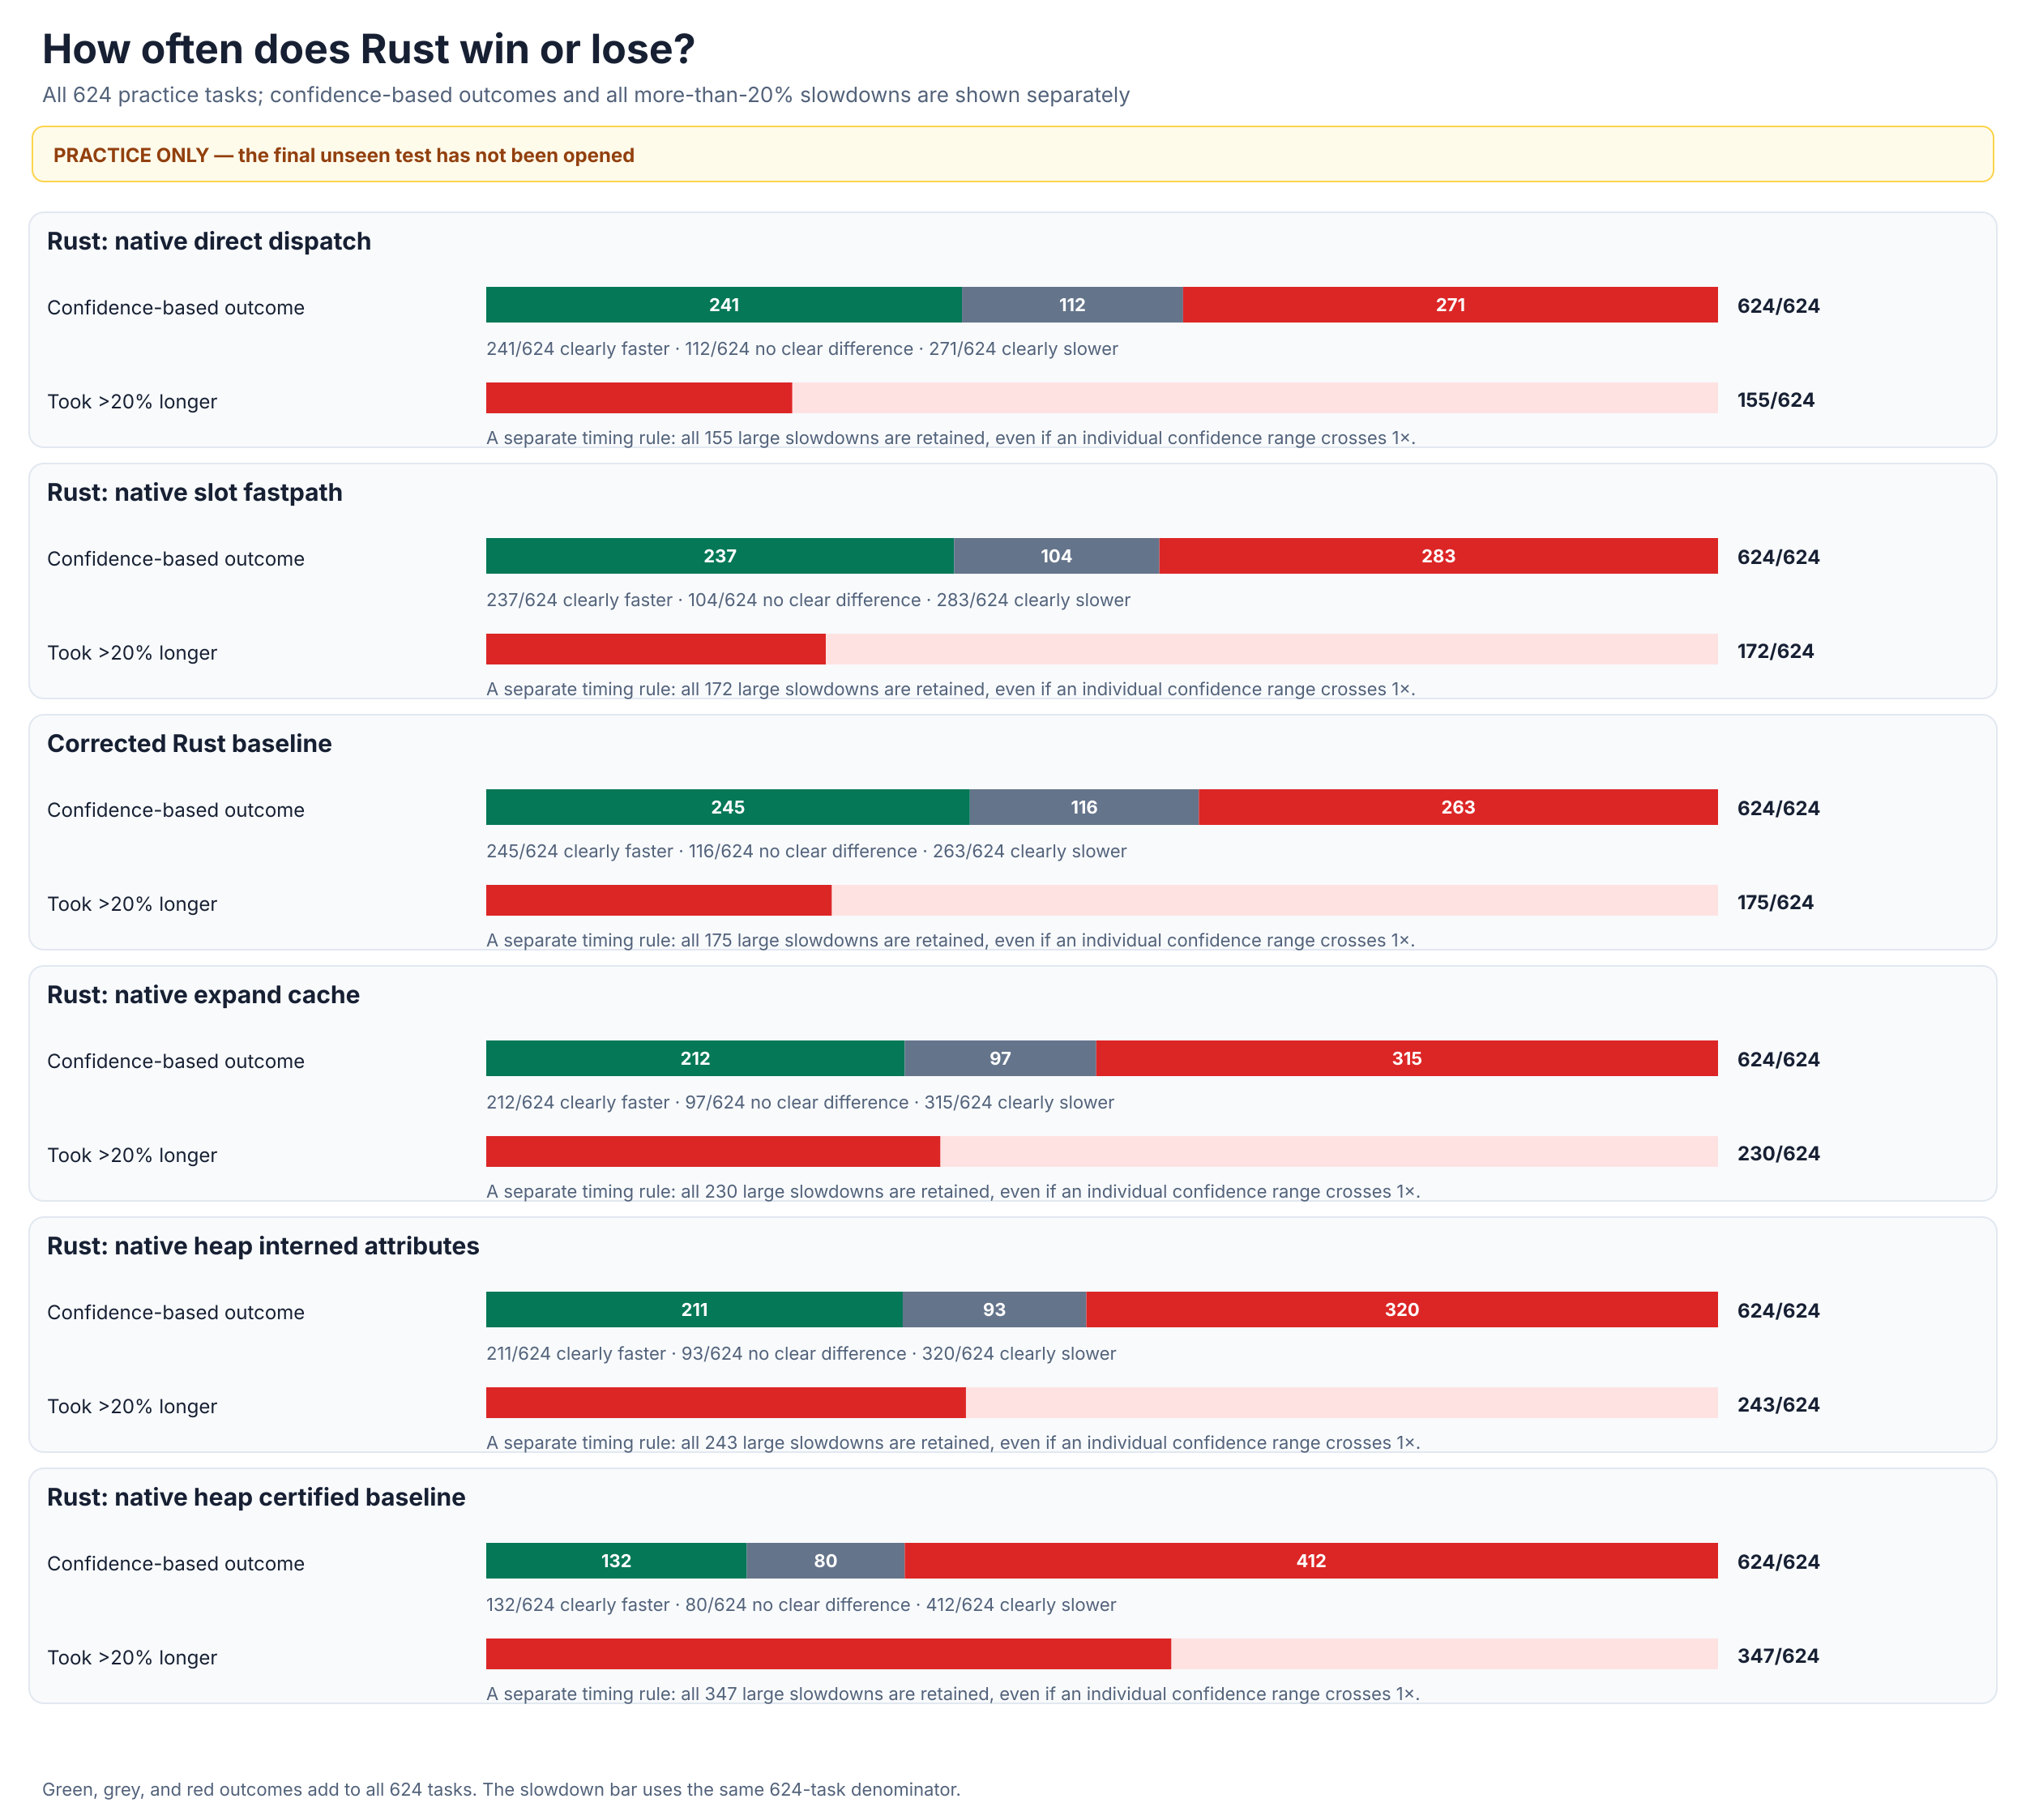
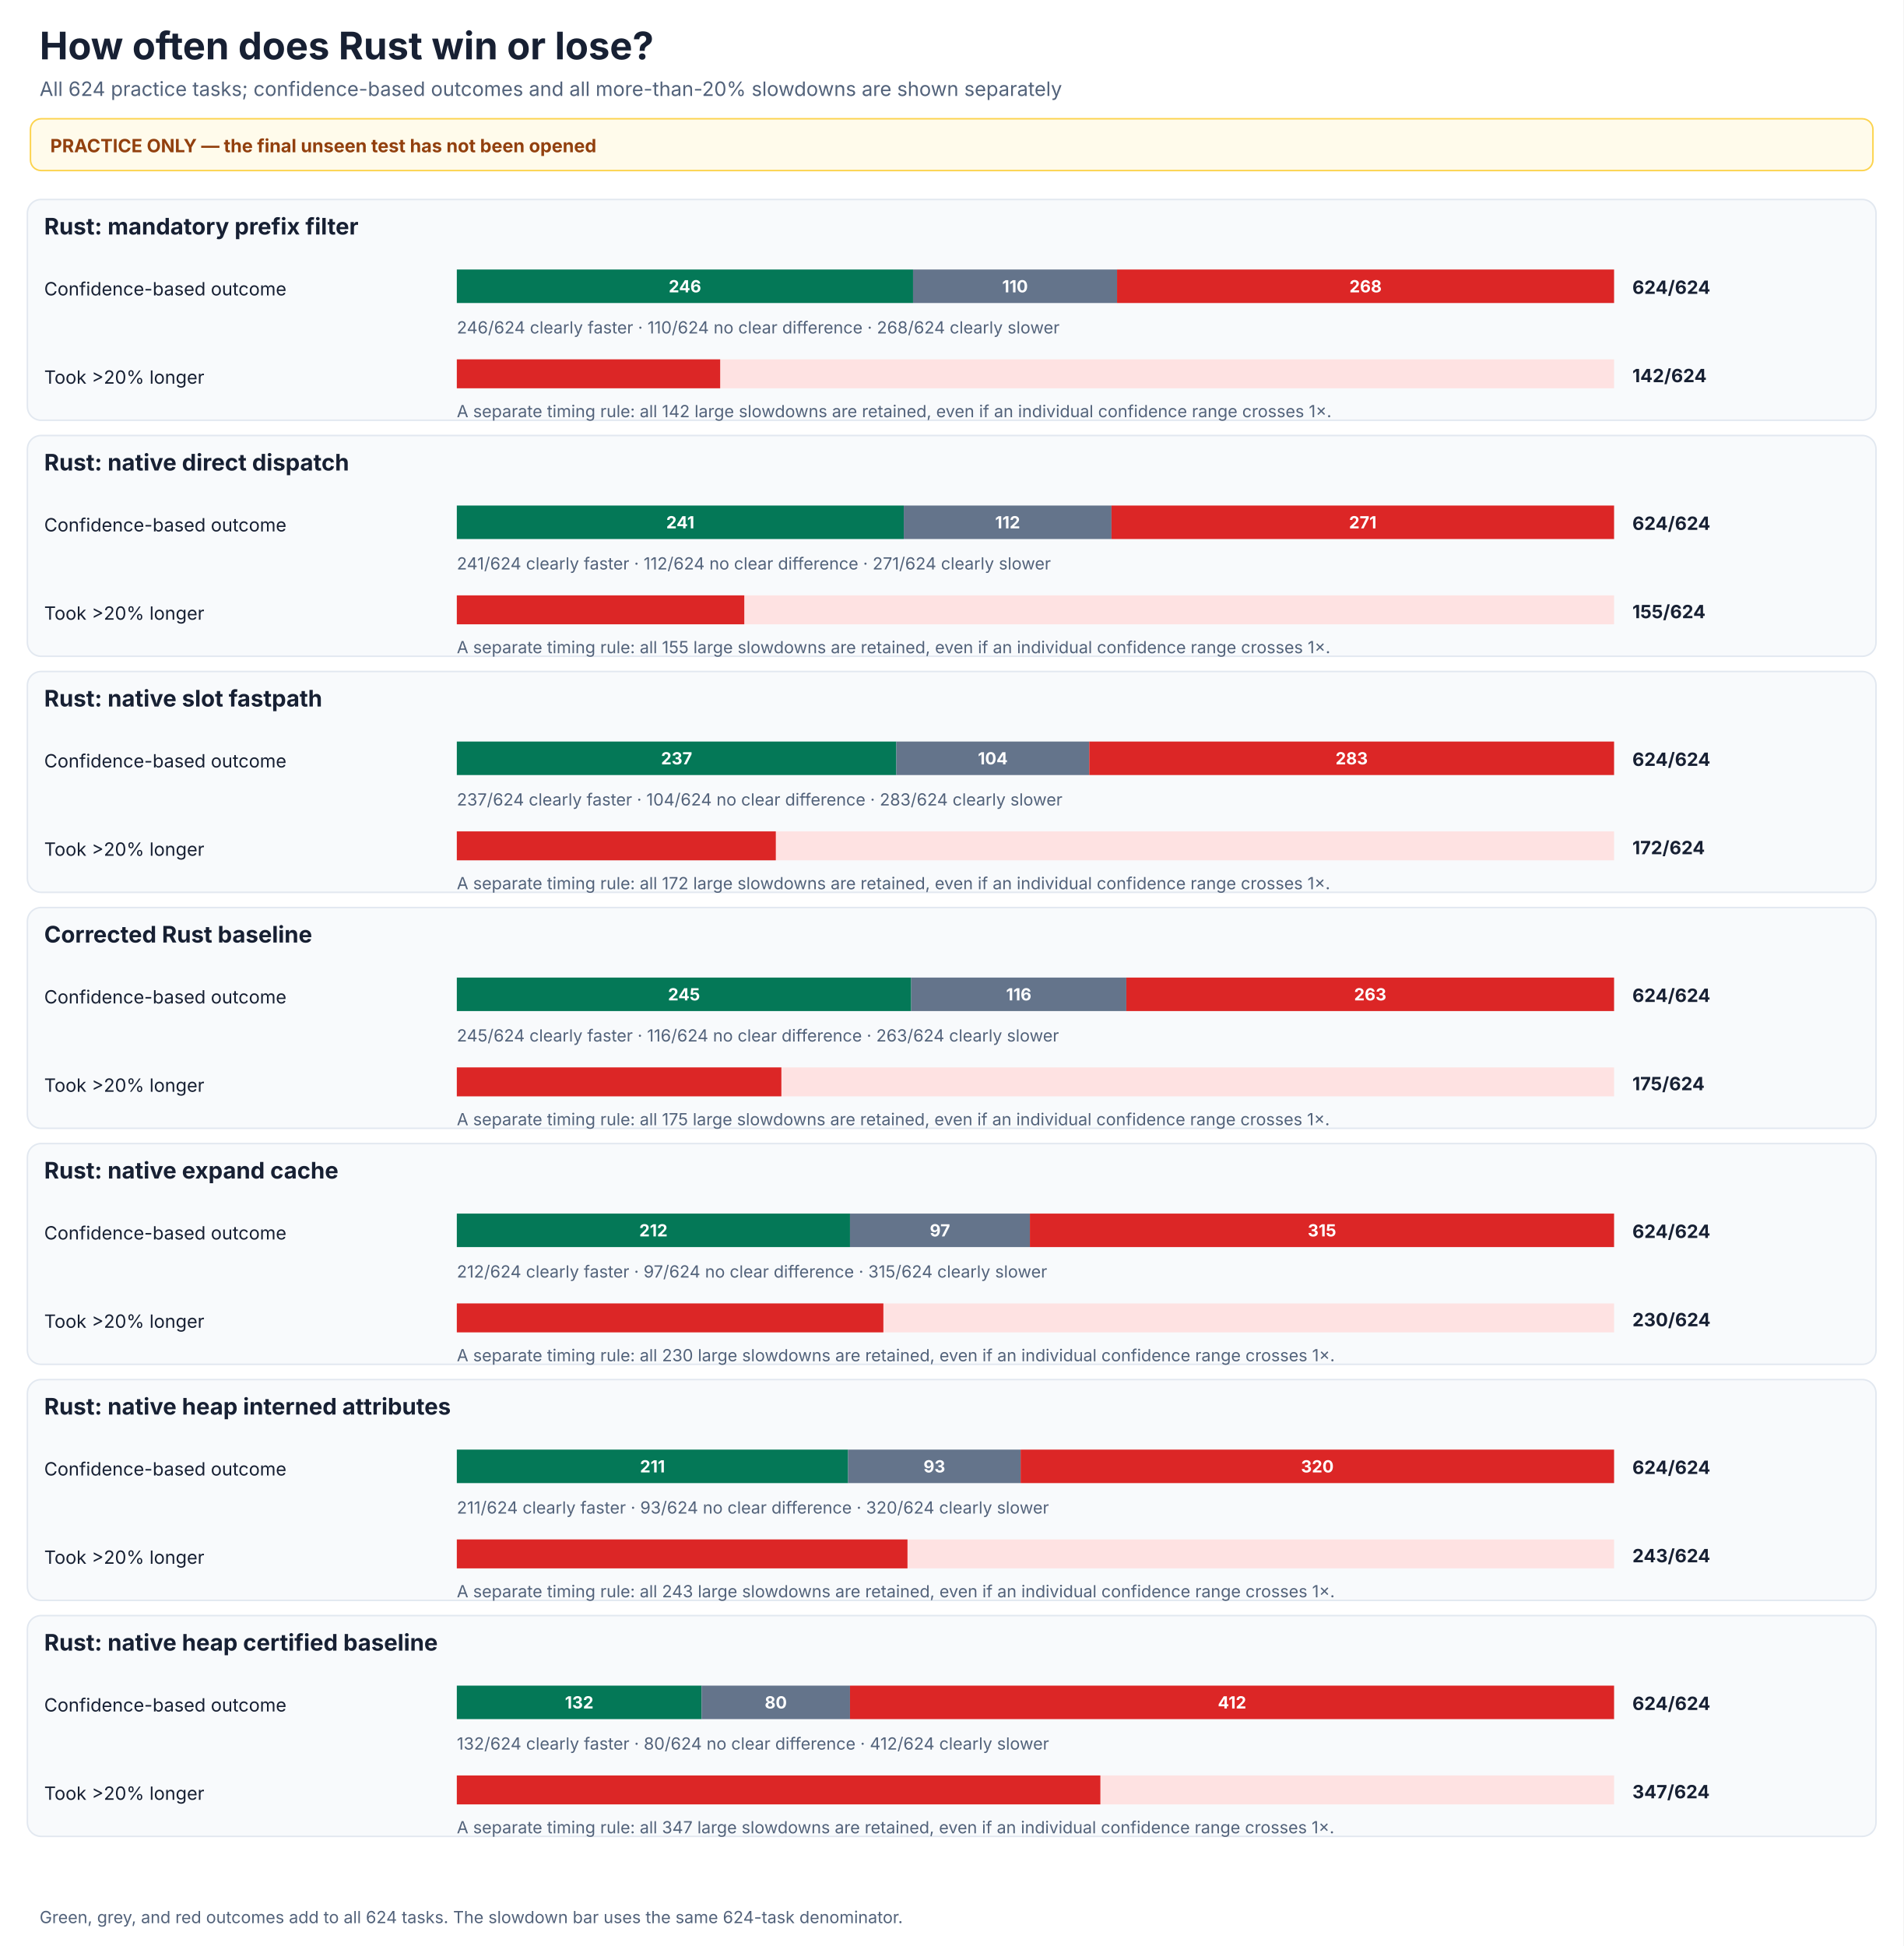
- <svg xmlns="http://www.w3.org/2000/svg" width="1250" height="1123" viewBox="0 0 1250 1123" role="img" aria-label="How often does Rust win or lose?">
+ <svg xmlns="http://www.w3.org/2000/svg" width="1250" height="1278" viewBox="0 0 1250 1278" role="img" aria-label="How often does Rust win or lose?">
  <rect width="100%" height="100%" fill="#ffffff" />
  <style>text{font-family:system-ui,-apple-system,BlinkMacSystemFont,"Segoe UI",sans-serif;fill:#172033}.title{font-size:25px;font-weight:750}.sub{font-size:13px;fill:#52627a}.head{font-size:15px;font-weight:700}.label{font-size:12px}.small{font-size:11px;fill:#52627a}.value{font-size:12px;font-weight:700}.tick{font-size:10.5px;fill:#64748b}.banner{font-size:12px;font-weight:700;fill:#92400e}.grid{stroke:#e2e8f0;stroke-width:1}.base{stroke:#475569;stroke-width:1.7}.panel{fill:#f8fafc;stroke:#e2e8f0;stroke-width:1}</style>
  <text x="26" y="39" class="title">How often does Rust win or lose?</text>
  <text x="26" y="63" class="sub">All 624 practice tasks; confidence-based outcomes and all more-than-20% slowdowns are shown separately</text>
  <rect x="20" y="78" width="1210" height="34" rx="7" fill="#fffbeb" stroke="#fcd34d" />
  <text x="33" y="100" class="banner">PRACTICE ONLY — the final unseen test has not been opened</text>
  <rect x="18" y="131" width="1214" height="145" rx="9" class="panel" />
-   <text x="29" y="154" class="head">Rust: native direct dispatch</text>
+   <text x="29" y="154" class="head">Rust: mandatory prefix filter</text>
  <text x="29" y="194" class="label">Confidence-based outcome</text>
-   <rect x="300.00" y="177" width="293.53" height="22" fill="#047857" />
-   <text x="446.76" y="192" text-anchor="middle" style="font-size:11px;font-weight:700;fill:#ffffff">241</text>
-   <rect x="593.53" y="177" width="136.41" height="22" fill="#64748b" />
-   <text x="661.73" y="192" text-anchor="middle" style="font-size:11px;font-weight:700;fill:#ffffff">112</text>
-   <rect x="729.94" y="177" width="330.06" height="22" fill="#dc2626" />
-   <text x="894.97" y="192" text-anchor="middle" style="font-size:11px;font-weight:700;fill:#ffffff">271</text>
+   <rect x="300.00" y="177" width="299.62" height="22" fill="#047857" />
+   <text x="449.81" y="192" text-anchor="middle" style="font-size:11px;font-weight:700;fill:#ffffff">246</text>
+   <rect x="599.62" y="177" width="133.97" height="22" fill="#64748b" />
+   <text x="666.60" y="192" text-anchor="middle" style="font-size:11px;font-weight:700;fill:#ffffff">110</text>
+   <rect x="733.59" y="177" width="326.41" height="22" fill="#dc2626" />
+   <text x="896.79" y="192" text-anchor="middle" style="font-size:11px;font-weight:700;fill:#ffffff">268</text>
  <text x="1072" y="193" class="value">624/624</text>
-   <text x="300" y="219" class="small">241/624 clearly faster · 112/624 no clear difference · 271/624 clearly slower</text>
+   <text x="300" y="219" class="small">246/624 clearly faster · 110/624 no clear difference · 268/624 clearly slower</text>
  <text x="29" y="252" class="label">Took &gt;20% longer</text>
  <rect x="300" y="236" width="760" height="19" fill="#fee2e2" />
-   <rect x="300" y="236" width="188.78" height="19" fill="#dc2626" />
-   <text x="1072" y="251" class="value">155/624</text>
-   <text x="300" y="274" class="small">A separate timing rule: all 155 large slowdowns are retained, even if an individual confidence range crosses 1×.</text>
+   <rect x="300" y="236" width="172.95" height="19" fill="#dc2626" />
+   <text x="1072" y="251" class="value">142/624</text>
+   <text x="300" y="274" class="small">A separate timing rule: all 142 large slowdowns are retained, even if an individual confidence range crosses 1×.</text>
  <rect x="18" y="286" width="1214" height="145" rx="9" class="panel" />
-   <text x="29" y="309" class="head">Rust: native slot fastpath</text>
+   <text x="29" y="309" class="head">Rust: native direct dispatch</text>
  <text x="29" y="349" class="label">Confidence-based outcome</text>
-   <rect x="300.00" y="332" width="288.65" height="22" fill="#047857" />
-   <text x="444.33" y="347" text-anchor="middle" style="font-size:11px;font-weight:700;fill:#ffffff">237</text>
-   <rect x="588.65" y="332" width="126.67" height="22" fill="#64748b" />
-   <text x="651.99" y="347" text-anchor="middle" style="font-size:11px;font-weight:700;fill:#ffffff">104</text>
-   <rect x="715.32" y="332" width="344.68" height="22" fill="#dc2626" />
-   <text x="887.66" y="347" text-anchor="middle" style="font-size:11px;font-weight:700;fill:#ffffff">283</text>
+   <rect x="300.00" y="332" width="293.53" height="22" fill="#047857" />
+   <text x="446.76" y="347" text-anchor="middle" style="font-size:11px;font-weight:700;fill:#ffffff">241</text>
+   <rect x="593.53" y="332" width="136.41" height="22" fill="#64748b" />
+   <text x="661.73" y="347" text-anchor="middle" style="font-size:11px;font-weight:700;fill:#ffffff">112</text>
+   <rect x="729.94" y="332" width="330.06" height="22" fill="#dc2626" />
+   <text x="894.97" y="347" text-anchor="middle" style="font-size:11px;font-weight:700;fill:#ffffff">271</text>
  <text x="1072" y="348" class="value">624/624</text>
-   <text x="300" y="374" class="small">237/624 clearly faster · 104/624 no clear difference · 283/624 clearly slower</text>
+   <text x="300" y="374" class="small">241/624 clearly faster · 112/624 no clear difference · 271/624 clearly slower</text>
  <text x="29" y="407" class="label">Took &gt;20% longer</text>
  <rect x="300" y="391" width="760" height="19" fill="#fee2e2" />
-   <rect x="300" y="391" width="209.49" height="19" fill="#dc2626" />
-   <text x="1072" y="406" class="value">172/624</text>
-   <text x="300" y="429" class="small">A separate timing rule: all 172 large slowdowns are retained, even if an individual confidence range crosses 1×.</text>
+   <rect x="300" y="391" width="188.78" height="19" fill="#dc2626" />
+   <text x="1072" y="406" class="value">155/624</text>
+   <text x="300" y="429" class="small">A separate timing rule: all 155 large slowdowns are retained, even if an individual confidence range crosses 1×.</text>
  <rect x="18" y="441" width="1214" height="145" rx="9" class="panel" />
-   <text x="29" y="464" class="head">Corrected Rust baseline</text>
+   <text x="29" y="464" class="head">Rust: native slot fastpath</text>
  <text x="29" y="504" class="label">Confidence-based outcome</text>
-   <rect x="300.00" y="487" width="298.40" height="22" fill="#047857" />
-   <text x="449.20" y="502" text-anchor="middle" style="font-size:11px;font-weight:700;fill:#ffffff">245</text>
-   <rect x="598.40" y="487" width="141.28" height="22" fill="#64748b" />
-   <text x="669.04" y="502" text-anchor="middle" style="font-size:11px;font-weight:700;fill:#ffffff">116</text>
-   <rect x="739.68" y="487" width="320.32" height="22" fill="#dc2626" />
-   <text x="899.84" y="502" text-anchor="middle" style="font-size:11px;font-weight:700;fill:#ffffff">263</text>
+   <rect x="300.00" y="487" width="288.65" height="22" fill="#047857" />
+   <text x="444.33" y="502" text-anchor="middle" style="font-size:11px;font-weight:700;fill:#ffffff">237</text>
+   <rect x="588.65" y="487" width="126.67" height="22" fill="#64748b" />
+   <text x="651.99" y="502" text-anchor="middle" style="font-size:11px;font-weight:700;fill:#ffffff">104</text>
+   <rect x="715.32" y="487" width="344.68" height="22" fill="#dc2626" />
+   <text x="887.66" y="502" text-anchor="middle" style="font-size:11px;font-weight:700;fill:#ffffff">283</text>
  <text x="1072" y="503" class="value">624/624</text>
-   <text x="300" y="529" class="small">245/624 clearly faster · 116/624 no clear difference · 263/624 clearly slower</text>
+   <text x="300" y="529" class="small">237/624 clearly faster · 104/624 no clear difference · 283/624 clearly slower</text>
  <text x="29" y="562" class="label">Took &gt;20% longer</text>
  <rect x="300" y="546" width="760" height="19" fill="#fee2e2" />
-   <rect x="300" y="546" width="213.14" height="19" fill="#dc2626" />
-   <text x="1072" y="561" class="value">175/624</text>
-   <text x="300" y="584" class="small">A separate timing rule: all 175 large slowdowns are retained, even if an individual confidence range crosses 1×.</text>
+   <rect x="300" y="546" width="209.49" height="19" fill="#dc2626" />
+   <text x="1072" y="561" class="value">172/624</text>
+   <text x="300" y="584" class="small">A separate timing rule: all 172 large slowdowns are retained, even if an individual confidence range crosses 1×.</text>
  <rect x="18" y="596" width="1214" height="145" rx="9" class="panel" />
-   <text x="29" y="619" class="head">Rust: native expand cache</text>
+   <text x="29" y="619" class="head">Corrected Rust baseline</text>
  <text x="29" y="659" class="label">Confidence-based outcome</text>
-   <rect x="300.00" y="642" width="258.21" height="22" fill="#047857" />
-   <text x="429.10" y="657" text-anchor="middle" style="font-size:11px;font-weight:700;fill:#ffffff">212</text>
-   <rect x="558.21" y="642" width="118.14" height="22" fill="#64748b" />
-   <text x="617.28" y="657" text-anchor="middle" style="font-size:11px;font-weight:700;fill:#ffffff">97</text>
-   <rect x="676.35" y="642" width="383.65" height="22" fill="#dc2626" />
-   <text x="868.17" y="657" text-anchor="middle" style="font-size:11px;font-weight:700;fill:#ffffff">315</text>
+   <rect x="300.00" y="642" width="298.40" height="22" fill="#047857" />
+   <text x="449.20" y="657" text-anchor="middle" style="font-size:11px;font-weight:700;fill:#ffffff">245</text>
+   <rect x="598.40" y="642" width="141.28" height="22" fill="#64748b" />
+   <text x="669.04" y="657" text-anchor="middle" style="font-size:11px;font-weight:700;fill:#ffffff">116</text>
+   <rect x="739.68" y="642" width="320.32" height="22" fill="#dc2626" />
+   <text x="899.84" y="657" text-anchor="middle" style="font-size:11px;font-weight:700;fill:#ffffff">263</text>
  <text x="1072" y="658" class="value">624/624</text>
-   <text x="300" y="684" class="small">212/624 clearly faster · 97/624 no clear difference · 315/624 clearly slower</text>
+   <text x="300" y="684" class="small">245/624 clearly faster · 116/624 no clear difference · 263/624 clearly slower</text>
  <text x="29" y="717" class="label">Took &gt;20% longer</text>
  <rect x="300" y="701" width="760" height="19" fill="#fee2e2" />
-   <rect x="300" y="701" width="280.13" height="19" fill="#dc2626" />
-   <text x="1072" y="716" class="value">230/624</text>
-   <text x="300" y="739" class="small">A separate timing rule: all 230 large slowdowns are retained, even if an individual confidence range crosses 1×.</text>
+   <rect x="300" y="701" width="213.14" height="19" fill="#dc2626" />
+   <text x="1072" y="716" class="value">175/624</text>
+   <text x="300" y="739" class="small">A separate timing rule: all 175 large slowdowns are retained, even if an individual confidence range crosses 1×.</text>
  <rect x="18" y="751" width="1214" height="145" rx="9" class="panel" />
-   <text x="29" y="774" class="head">Rust: native heap interned attributes</text>
+   <text x="29" y="774" class="head">Rust: native expand cache</text>
  <text x="29" y="814" class="label">Confidence-based outcome</text>
-   <rect x="300.00" y="797" width="256.99" height="22" fill="#047857" />
-   <text x="428.49" y="812" text-anchor="middle" style="font-size:11px;font-weight:700;fill:#ffffff">211</text>
-   <rect x="556.99" y="797" width="113.27" height="22" fill="#64748b" />
-   <text x="613.62" y="812" text-anchor="middle" style="font-size:11px;font-weight:700;fill:#ffffff">93</text>
-   <rect x="670.26" y="797" width="389.74" height="22" fill="#dc2626" />
-   <text x="865.13" y="812" text-anchor="middle" style="font-size:11px;font-weight:700;fill:#ffffff">320</text>
+   <rect x="300.00" y="797" width="258.21" height="22" fill="#047857" />
+   <text x="429.10" y="812" text-anchor="middle" style="font-size:11px;font-weight:700;fill:#ffffff">212</text>
+   <rect x="558.21" y="797" width="118.14" height="22" fill="#64748b" />
+   <text x="617.28" y="812" text-anchor="middle" style="font-size:11px;font-weight:700;fill:#ffffff">97</text>
+   <rect x="676.35" y="797" width="383.65" height="22" fill="#dc2626" />
+   <text x="868.17" y="812" text-anchor="middle" style="font-size:11px;font-weight:700;fill:#ffffff">315</text>
  <text x="1072" y="813" class="value">624/624</text>
-   <text x="300" y="839" class="small">211/624 clearly faster · 93/624 no clear difference · 320/624 clearly slower</text>
+   <text x="300" y="839" class="small">212/624 clearly faster · 97/624 no clear difference · 315/624 clearly slower</text>
  <text x="29" y="872" class="label">Took &gt;20% longer</text>
  <rect x="300" y="856" width="760" height="19" fill="#fee2e2" />
-   <rect x="300" y="856" width="295.96" height="19" fill="#dc2626" />
-   <text x="1072" y="871" class="value">243/624</text>
-   <text x="300" y="894" class="small">A separate timing rule: all 243 large slowdowns are retained, even if an individual confidence range crosses 1×.</text>
+   <rect x="300" y="856" width="280.13" height="19" fill="#dc2626" />
+   <text x="1072" y="871" class="value">230/624</text>
+   <text x="300" y="894" class="small">A separate timing rule: all 230 large slowdowns are retained, even if an individual confidence range crosses 1×.</text>
  <rect x="18" y="906" width="1214" height="145" rx="9" class="panel" />
-   <text x="29" y="929" class="head">Rust: native heap certified baseline</text>
+   <text x="29" y="929" class="head">Rust: native heap interned attributes</text>
  <text x="29" y="969" class="label">Confidence-based outcome</text>
-   <rect x="300.00" y="952" width="160.77" height="22" fill="#047857" />
-   <text x="380.38" y="967" text-anchor="middle" style="font-size:11px;font-weight:700;fill:#ffffff">132</text>
-   <rect x="460.77" y="952" width="97.44" height="22" fill="#64748b" />
-   <text x="509.49" y="967" text-anchor="middle" style="font-size:11px;font-weight:700;fill:#ffffff">80</text>
-   <rect x="558.21" y="952" width="501.79" height="22" fill="#dc2626" />
-   <text x="809.10" y="967" text-anchor="middle" style="font-size:11px;font-weight:700;fill:#ffffff">412</text>
+   <rect x="300.00" y="952" width="256.99" height="22" fill="#047857" />
+   <text x="428.49" y="967" text-anchor="middle" style="font-size:11px;font-weight:700;fill:#ffffff">211</text>
+   <rect x="556.99" y="952" width="113.27" height="22" fill="#64748b" />
+   <text x="613.62" y="967" text-anchor="middle" style="font-size:11px;font-weight:700;fill:#ffffff">93</text>
+   <rect x="670.26" y="952" width="389.74" height="22" fill="#dc2626" />
+   <text x="865.13" y="967" text-anchor="middle" style="font-size:11px;font-weight:700;fill:#ffffff">320</text>
  <text x="1072" y="968" class="value">624/624</text>
-   <text x="300" y="994" class="small">132/624 clearly faster · 80/624 no clear difference · 412/624 clearly slower</text>
+   <text x="300" y="994" class="small">211/624 clearly faster · 93/624 no clear difference · 320/624 clearly slower</text>
  <text x="29" y="1027" class="label">Took &gt;20% longer</text>
  <rect x="300" y="1011" width="760" height="19" fill="#fee2e2" />
-   <rect x="300" y="1011" width="422.63" height="19" fill="#dc2626" />
-   <text x="1072" y="1026" class="value">347/624</text>
-   <text x="300" y="1049" class="small">A separate timing rule: all 347 large slowdowns are retained, even if an individual confidence range crosses 1×.</text>
-   <text x="26" y="1108" class="small">Green, grey, and red outcomes add to all 624 tasks. The slowdown bar uses the same 624-task denominator.</text>
+   <rect x="300" y="1011" width="295.96" height="19" fill="#dc2626" />
+   <text x="1072" y="1026" class="value">243/624</text>
+   <text x="300" y="1049" class="small">A separate timing rule: all 243 large slowdowns are retained, even if an individual confidence range crosses 1×.</text>
+   <rect x="18" y="1061" width="1214" height="145" rx="9" class="panel" />
+   <text x="29" y="1084" class="head">Rust: native heap certified baseline</text>
+   <text x="29" y="1124" class="label">Confidence-based outcome</text>
+   <rect x="300.00" y="1107" width="160.77" height="22" fill="#047857" />
+   <text x="380.38" y="1122" text-anchor="middle" style="font-size:11px;font-weight:700;fill:#ffffff">132</text>
+   <rect x="460.77" y="1107" width="97.44" height="22" fill="#64748b" />
+   <text x="509.49" y="1122" text-anchor="middle" style="font-size:11px;font-weight:700;fill:#ffffff">80</text>
+   <rect x="558.21" y="1107" width="501.79" height="22" fill="#dc2626" />
+   <text x="809.10" y="1122" text-anchor="middle" style="font-size:11px;font-weight:700;fill:#ffffff">412</text>
+   <text x="1072" y="1123" class="value">624/624</text>
+   <text x="300" y="1149" class="small">132/624 clearly faster · 80/624 no clear difference · 412/624 clearly slower</text>
+   <text x="29" y="1182" class="label">Took &gt;20% longer</text>
+   <rect x="300" y="1166" width="760" height="19" fill="#fee2e2" />
+   <rect x="300" y="1166" width="422.63" height="19" fill="#dc2626" />
+   <text x="1072" y="1181" class="value">347/624</text>
+   <text x="300" y="1204" class="small">A separate timing rule: all 347 large slowdowns are retained, even if an individual confidence range crosses 1×.</text>
+   <text x="26" y="1263" class="small">Green, grey, and red outcomes add to all 624 tasks. The slowdown bar uses the same 624-task denominator.</text>
</svg>
